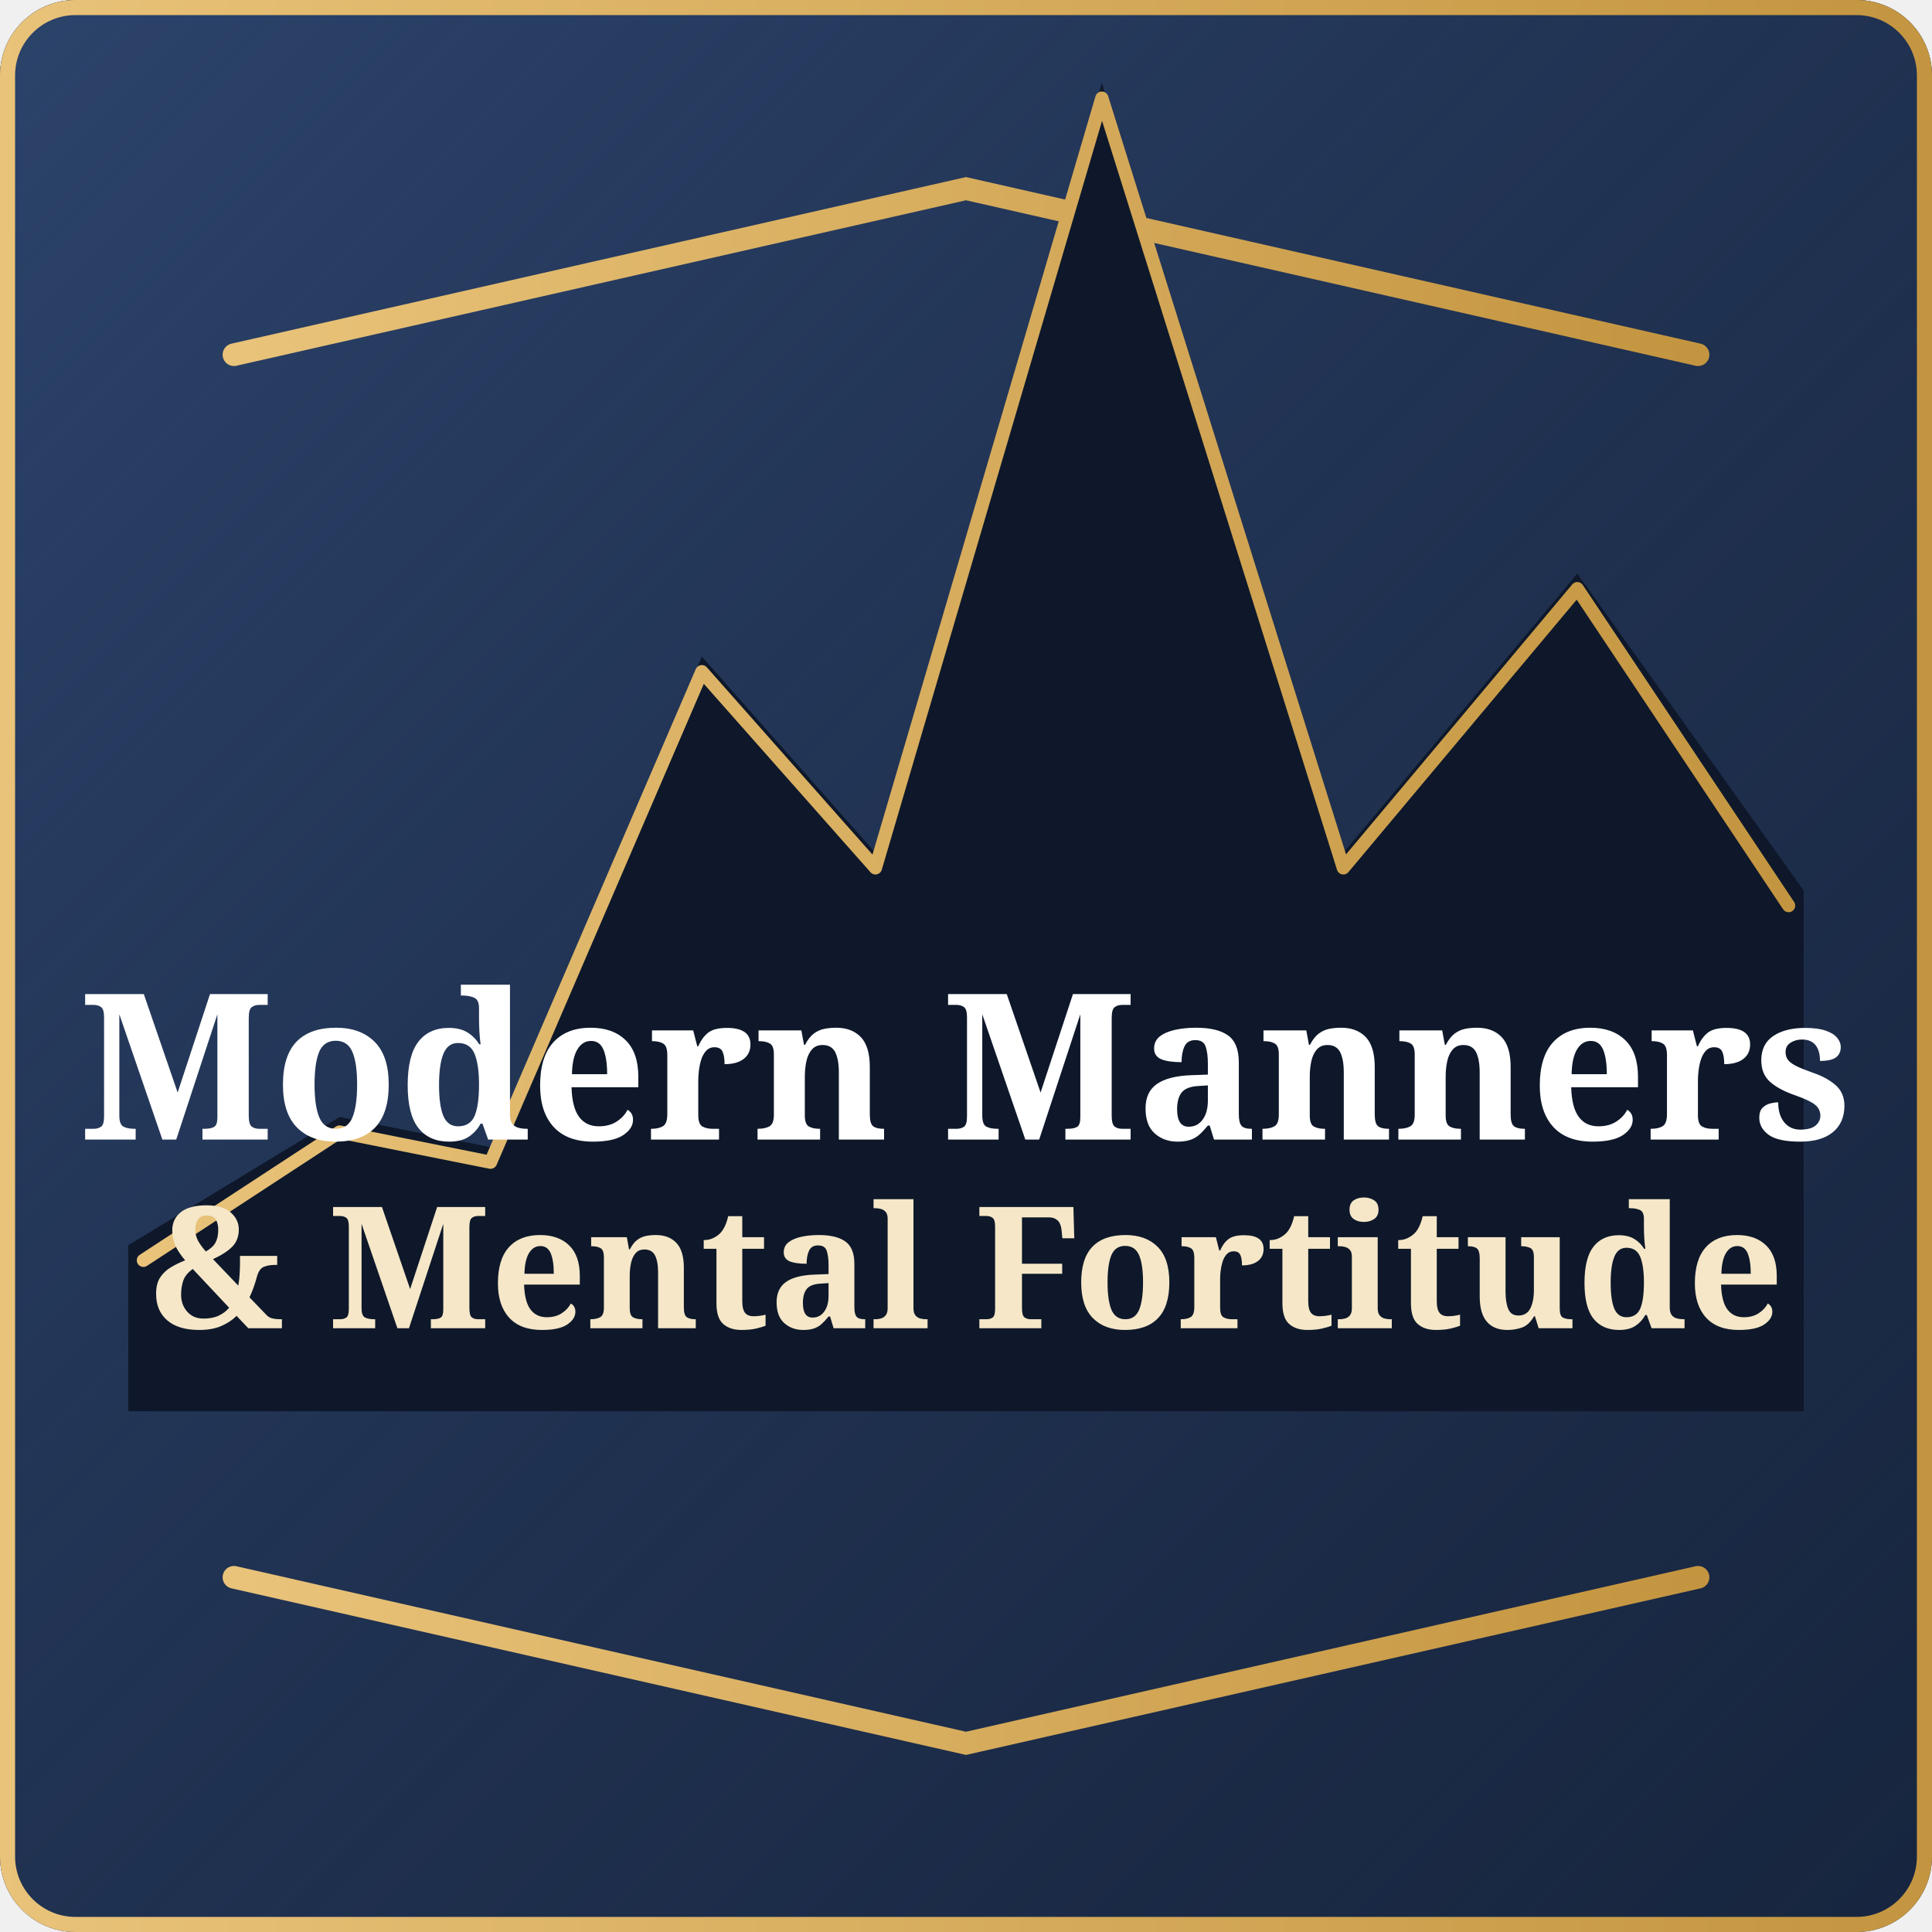
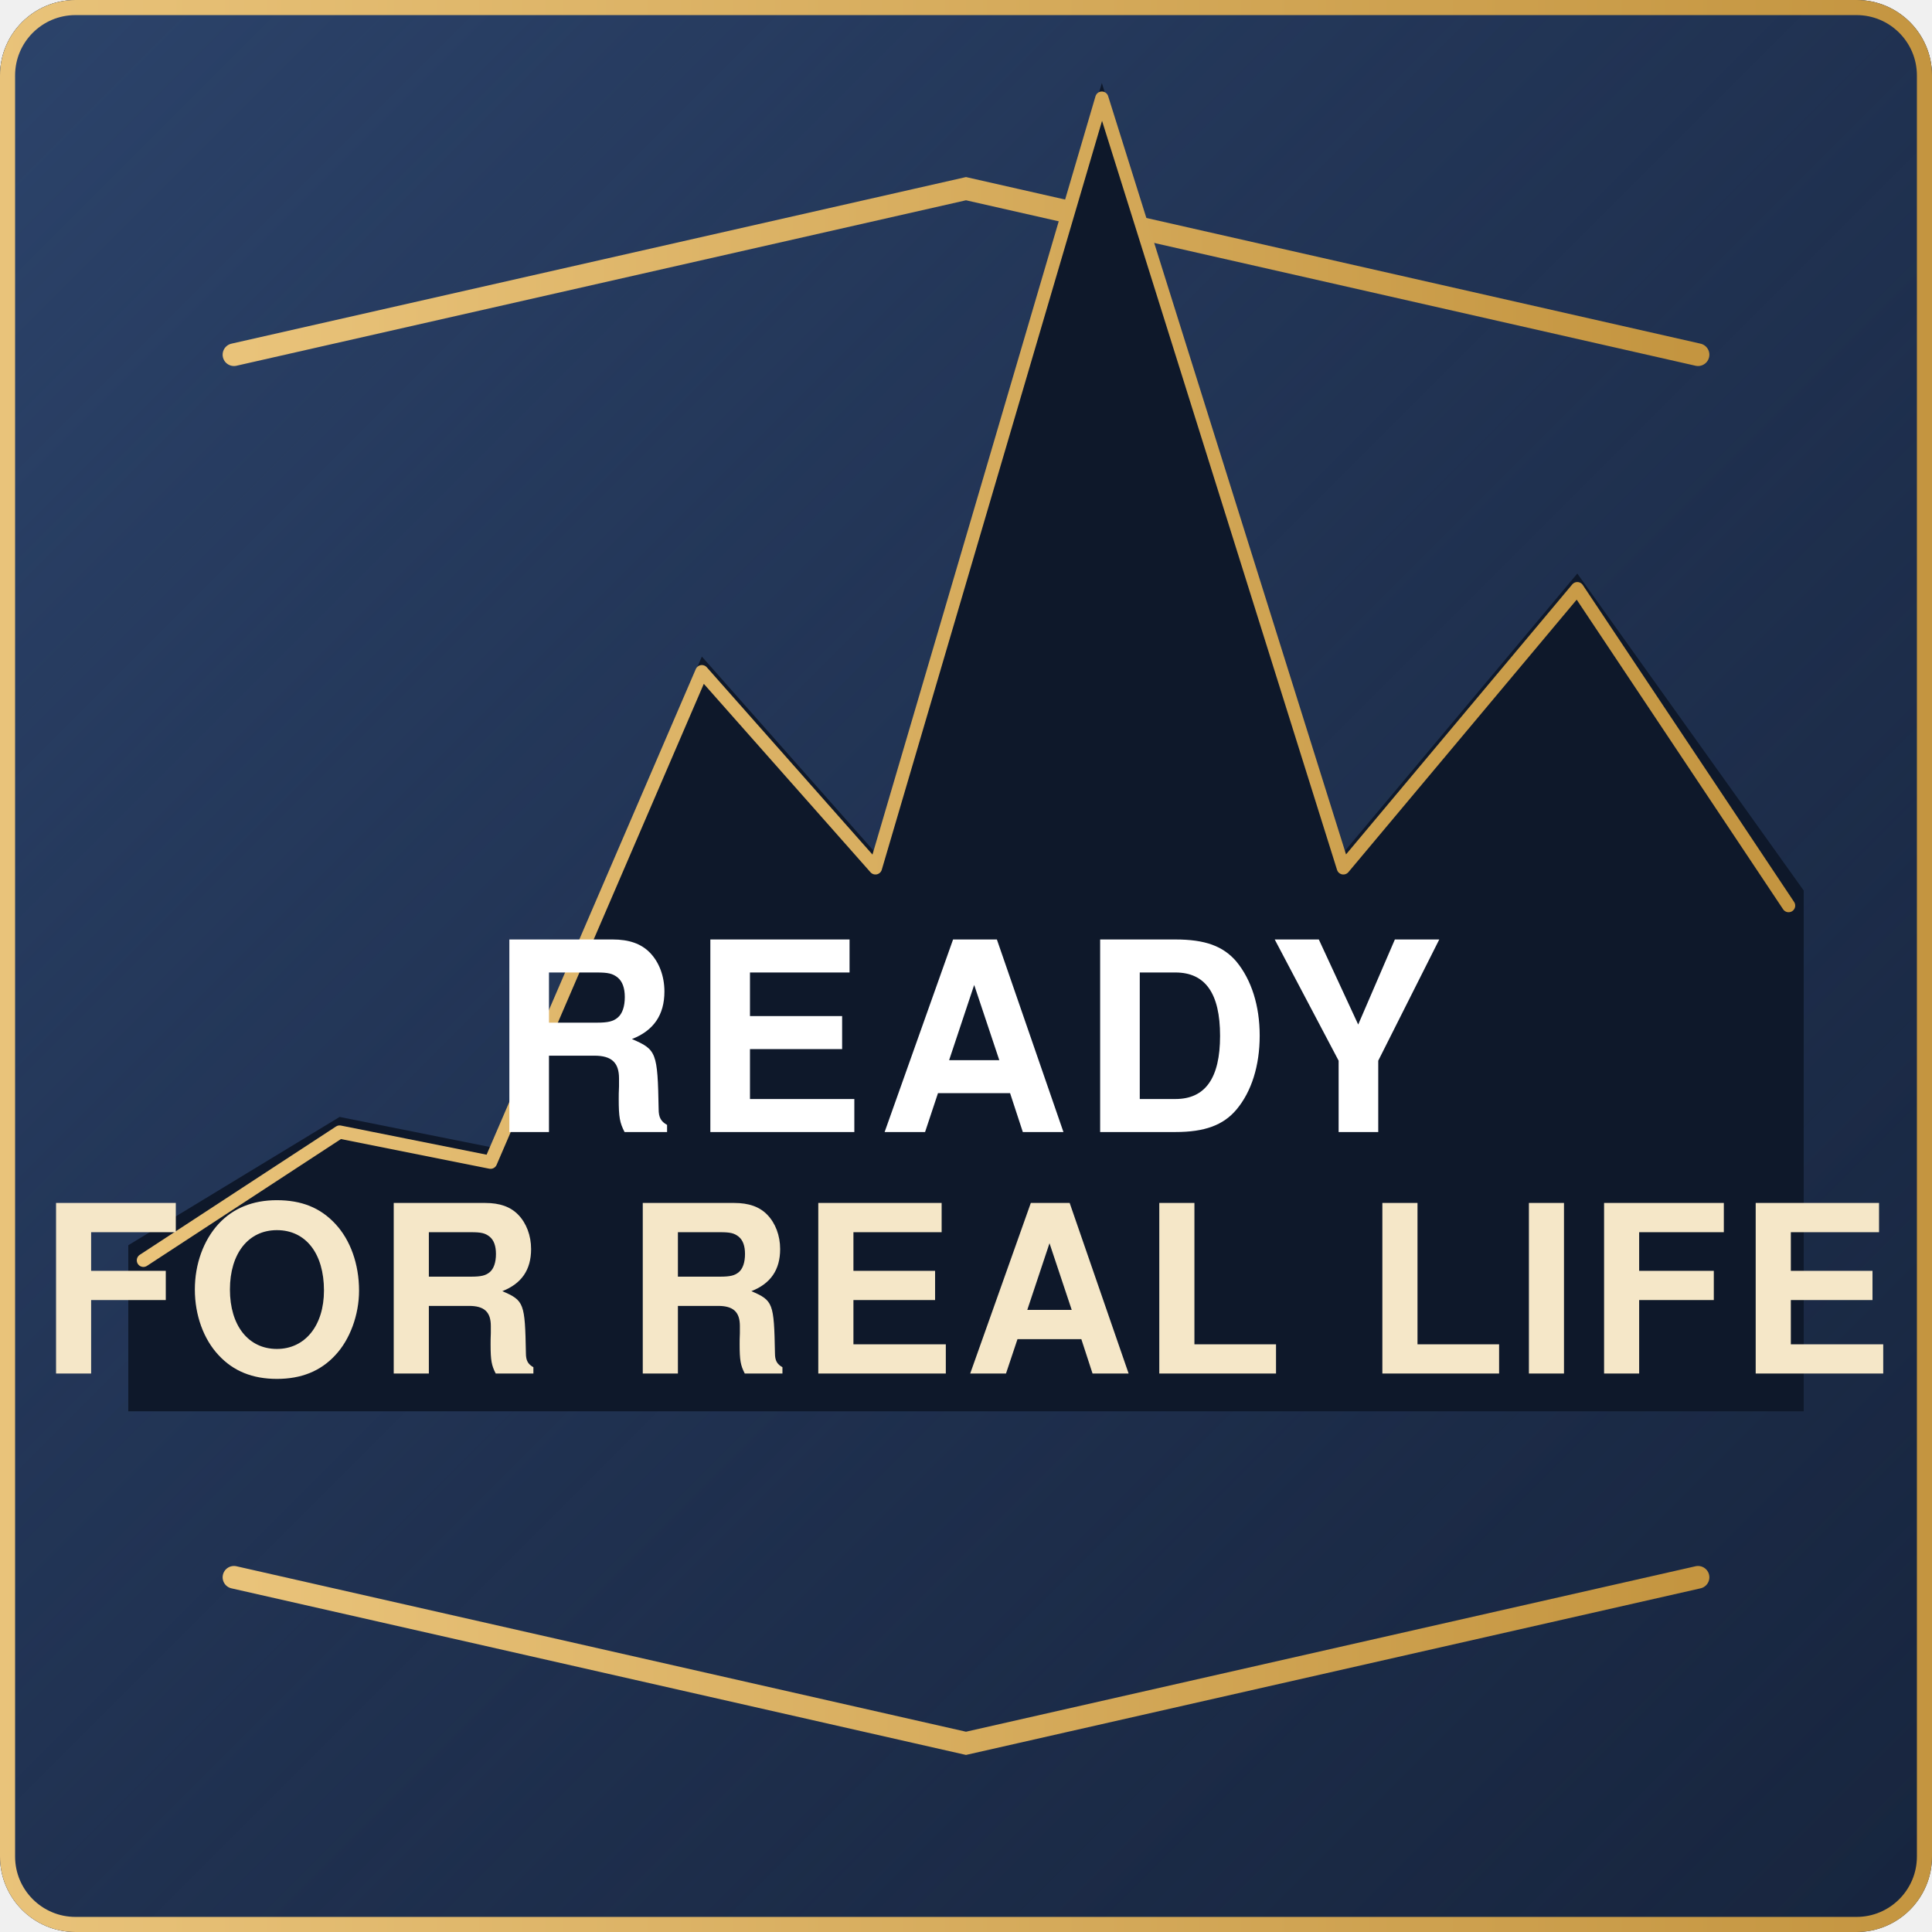
<svg xmlns="http://www.w3.org/2000/svg" width="512" height="512" viewBox="0 0 512 512" fill="none" role="img" aria-label="Ready for Real Life Instruction and Education logo" preserveAspectRatio="xMidYMid meet">
  <defs>
    <linearGradient id="bg" x1="0" y1="0" x2="1" y2="1">
      <stop offset="0" stop-color="#223456" />
      <stop offset="1" stop-color="#17253E" />
    </linearGradient>
    <linearGradient id="glow" x1="0" y1="0" x2="1" y2="1">
      <stop offset="0" stop-color="#2D456D" stop-opacity="0.9" />
      <stop offset="1" stop-color="#1B2A45" stop-opacity="0.05" />
    </linearGradient>
    <linearGradient id="gold" x1="0" y1="0" x2="1" y2="0">
      <stop offset="0" stop-color="#E9C37A" />
      <stop offset="1" stop-color="#C49540" />
    </linearGradient>
  </defs>
  <rect x="0" y="0" width="512" height="512" rx="20" fill="url(#bg)" />
  <rect x="0" y="0" width="512" height="512" rx="20" fill="url(#glow)" />
  <rect x="2" y="2" width="508" height="508" rx="18" stroke="url(#gold)" stroke-width="4" />
  <path d="M62 94 L256 50 L450 94" stroke="url(#gold)" stroke-width="6" stroke-linecap="round" />
  <path d="M62 418 L256 462 L450 418" stroke="url(#gold)" stroke-width="6" stroke-linecap="round" />
  <path d="M34 330 L90 296 L130 304 L186 174 L232 226 L292 22 L356 226 L418 152 L478 236 L478 374 L34 374 Z" fill="#0E182A" />
  <path d="M38 334 L90 300 L130 308 L186 178 L232 230 L292 26 L356 230 L418 156 L474 240" stroke="url(#gold)" stroke-width="3.5" stroke-linecap="round" stroke-linejoin="round" />
-   <text x="256" y="302" text-anchor="middle" font-family="Playfair Display, Georgia, serif" font-size="54" font-weight="700" fill="#FFFFFF">Modern Manners</text>
-   <text x="256" y="352" text-anchor="middle" font-family="Playfair Display, Georgia, serif" font-size="45" font-weight="700" fill="#F5E7C8">&amp; Mental Fortitude</text>
+   <text x="256" y="300" text-anchor="middle" font-family="Avenir Next, Helvetica, Arial, sans-serif" font-size="70" font-weight="800" letter-spacing="3" fill="#FFFFFF">READY</text>
+   <text x="256" y="364" text-anchor="middle" font-family="Avenir Next, Helvetica, Arial, sans-serif" font-size="62" font-weight="800" letter-spacing="2" fill="#F5E7C8">FOR REAL LIFE</text>
</svg>
